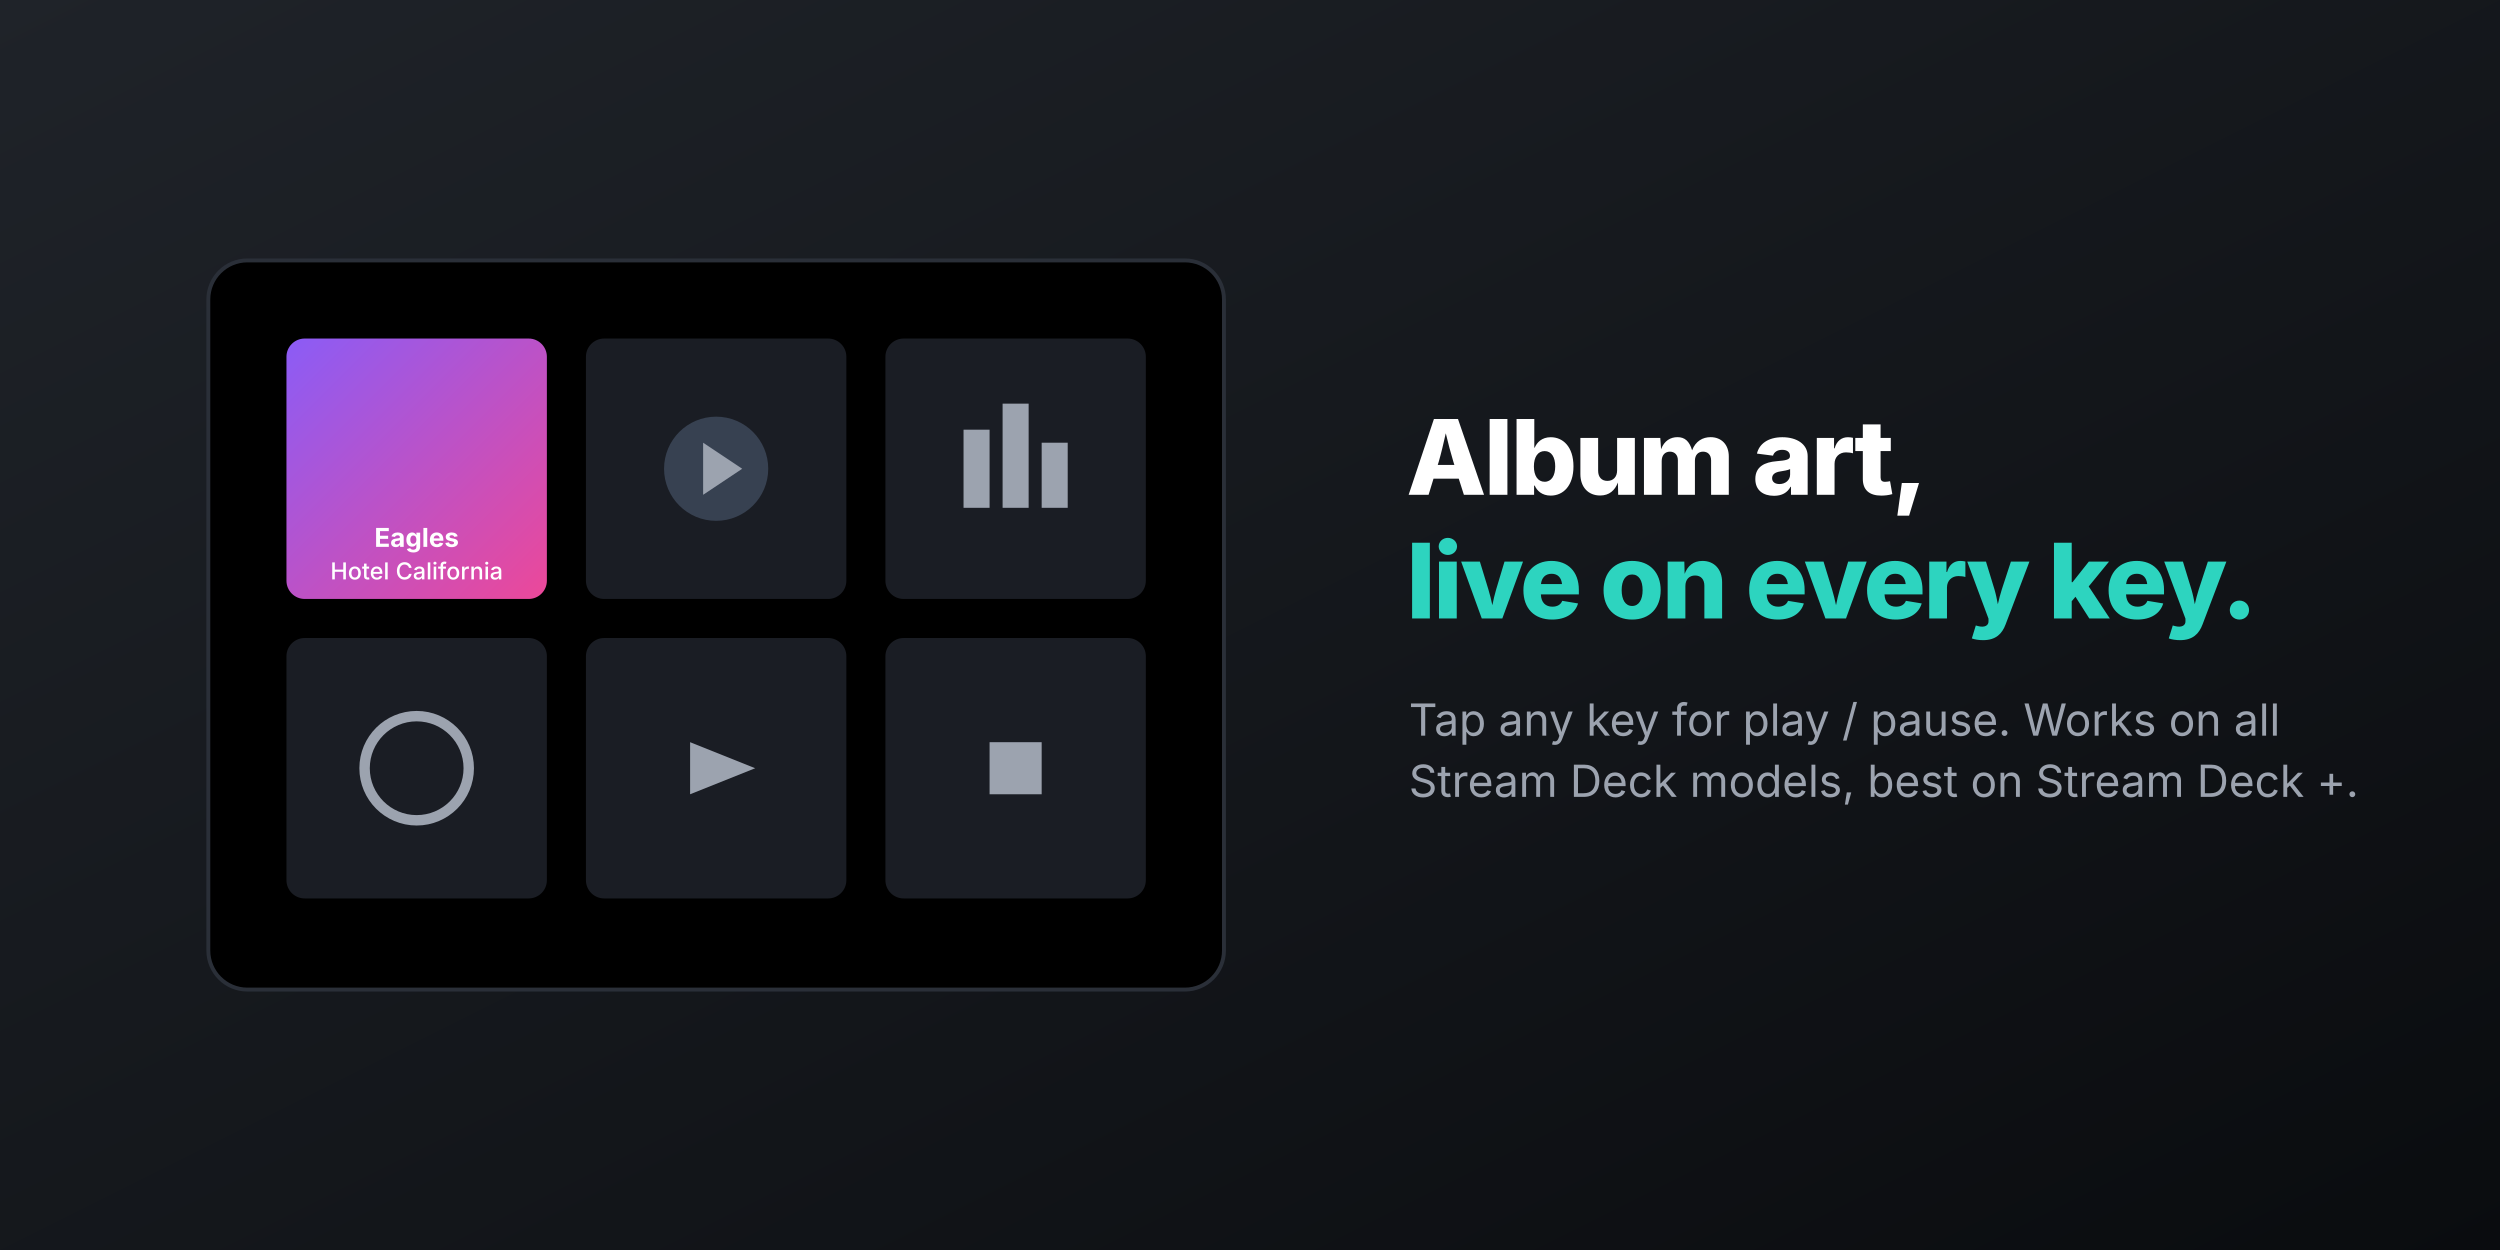
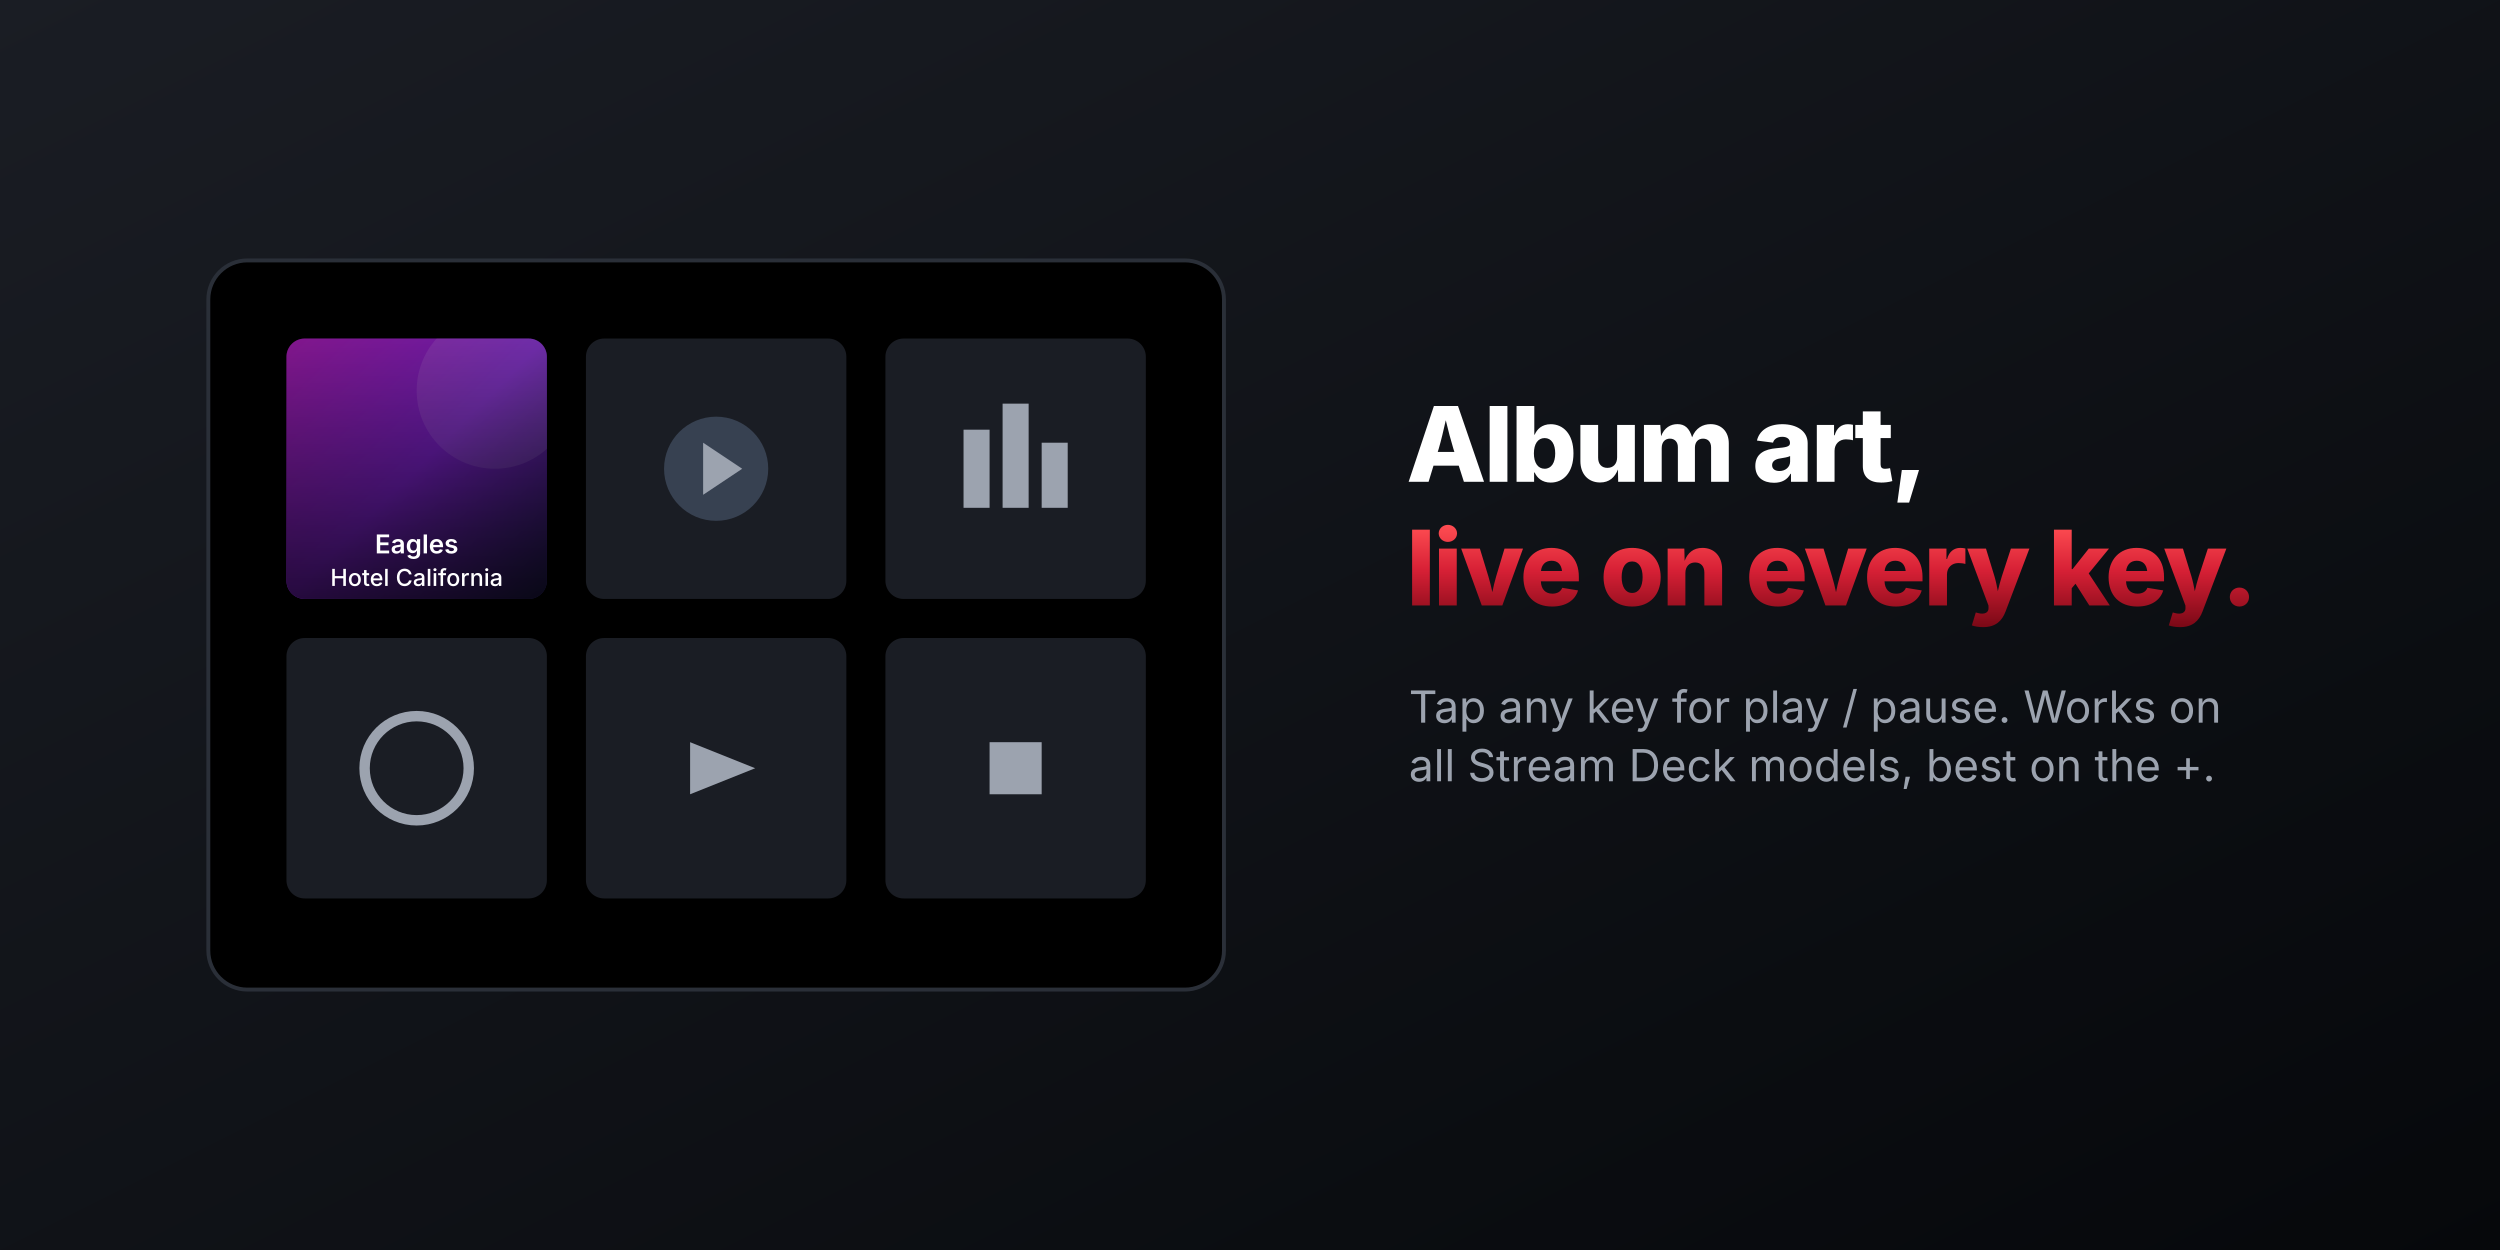
<svg xmlns="http://www.w3.org/2000/svg" viewBox="0 0 1920 960">
  <defs>
    <linearGradient id="bg3" x1="0" y1="0" x2="1" y2="1">
-       <stop offset="0%" stop-color="#1F2329" />
-       <stop offset="100%" stop-color="#0A0C0F" />
+       <stop offset="0%" stop-color="#1A1D24" />
+       <stop offset="100%" stop-color="#06080B" />
    </linearGradient>
-     <linearGradient id="cover" x1="0" y1="0" x2="1" y2="1">
-       <stop offset="0%" stop-color="#8B5CF6" />
-       <stop offset="100%" stop-color="#EC4899" />
+     <linearGradient id="metalRed3" x1="0" y1="0" x2="0" y2="1">
+       <stop offset="0%" stop-color="#FF4D52" />
+       <stop offset="45%" stop-color="#D62035" />
+       <stop offset="100%" stop-color="#7A0816" />
+     </linearGradient>
+     <linearGradient id="coverKey" x1="0" y1="0" x2="1" y2="1">
+       <stop offset="0%" stop-color="#A21CAF" />
+       <stop offset="50%" stop-color="#7E22CE" />
+       <stop offset="100%" stop-color="#1E1B4B" />
+     </linearGradient>
+     <linearGradient id="dimKey" x1="0" y1="0" x2="0" y2="1">
+       <stop offset="0%" stop-color="#000000" stop-opacity="0.20" />
+       <stop offset="100%" stop-color="#000000" stop-opacity="0.70" />
    </linearGradient>
  </defs>
  <rect width="1920" height="960" fill="url(#bg3)" />
  <g transform="translate(160, 200)">
    <rect x="0" y="0" width="780" height="560" rx="30" fill="#000000" stroke="#2A2F38" stroke-width="3" />
-     <rect x="60" y="60" width="200" height="200" rx="14" fill="url(#cover)" />
-     <text x="160" y="220" text-anchor="middle" font-family="-apple-system, sans-serif" font-size="20" font-weight="700" fill="#FFFFFF">Eagles</text>
-     <text x="160" y="245" text-anchor="middle" font-family="-apple-system, sans-serif" font-size="18" font-weight="500" fill="#FFFFFF">Hotel California</text>
+     <clipPath id="key1Clip">
+       <rect x="60" y="60" width="200" height="200" rx="14" />
+     </clipPath>
+     <g clip-path="url(#key1Clip)">
+       <rect x="60" y="60" width="200" height="200" fill="url(#coverKey)" />
+       <circle cx="220" cy="100" r="60" fill="#FFFFFF" opacity="0.10" />
+       <rect x="60" y="60" width="200" height="200" fill="url(#dimKey)" />
+       <text x="160" y="225" text-anchor="middle" font-family="-apple-system, sans-serif" font-size="20" font-weight="600" fill="#FFFFFF">Eagles</text>
+       <text x="160" y="250" text-anchor="middle" font-family="-apple-system, sans-serif" font-size="18" font-weight="500" fill="#FFFFFF">Hotel California</text>
+     </g>
    <rect x="290" y="60" width="200" height="200" rx="14" fill="#1A1D24" />
    <circle cx="390" cy="160" r="40" fill="#374151" />
    <polygon points="380,140 380,180 410,160" fill="#9CA3AF" />
    <rect x="520" y="60" width="200" height="200" rx="14" fill="#1A1D24" />
    <g transform="translate(580, 110)" fill="#9CA3AF">
      <rect x="0" y="20" width="20" height="60" />
      <rect x="30" y="0" width="20" height="80" />
      <rect x="60" y="30" width="20" height="50" />
    </g>
    <rect x="60" y="290" width="200" height="200" rx="14" fill="#1A1D24" />
    <circle cx="160" cy="390" r="40" fill="none" stroke="#9CA3AF" stroke-width="8" />
    <rect x="290" y="290" width="200" height="200" rx="14" fill="#1A1D24" />
-     <path d="M370 370 L370 410 L420 390 Z" fill="#9CA3AF" />
+     <polygon points="370,370 370,410 420,390" fill="#9CA3AF" />
    <rect x="520" y="290" width="200" height="200" rx="14" fill="#1A1D24" />
    <rect x="600" y="370" width="40" height="40" fill="#9CA3AF" />
  </g>
-   <text x="1080" y="380" font-family="-apple-system, BlinkMacSystemFont, 'SF Pro Display', sans-serif" font-size="80" font-weight="800" fill="#FFFFFF" letter-spacing="-2">Album art,</text>
-   <text x="1080" y="475" font-family="-apple-system, BlinkMacSystemFont, 'SF Pro Display', sans-serif" font-size="80" font-weight="800" fill="#2DD4BF" letter-spacing="-2">live on every key.</text>
-   <text x="1082" y="565" font-family="-apple-system, BlinkMacSystemFont, 'SF Pro Display', sans-serif" font-size="34" font-weight="400" fill="#9CA3AF">Tap any key for play / pause. Works on all</text>
-   <text x="1082" y="612" font-family="-apple-system, BlinkMacSystemFont, 'SF Pro Display', sans-serif" font-size="34" font-weight="400" fill="#9CA3AF">Stream Deck models, best on Stream Deck +.</text>
+   <text x="1080" y="370" font-family="-apple-system, sans-serif" font-size="80" font-weight="800" fill="#FFFFFF" letter-spacing="-2">Album art,</text>
+   <text x="1080" y="465" font-family="-apple-system, sans-serif" font-size="80" font-weight="800" fill="url(#metalRed3)" letter-spacing="-2">live on every key.</text>
+   <text x="1082" y="555" font-family="-apple-system, sans-serif" font-size="34" font-weight="400" fill="#9CA3AF">Tap any key for play / pause. Works on</text>
+   <text x="1082" y="600" font-family="-apple-system, sans-serif" font-size="34" font-weight="400" fill="#9CA3AF">all Stream Deck models, best on the +.</text>
</svg>
